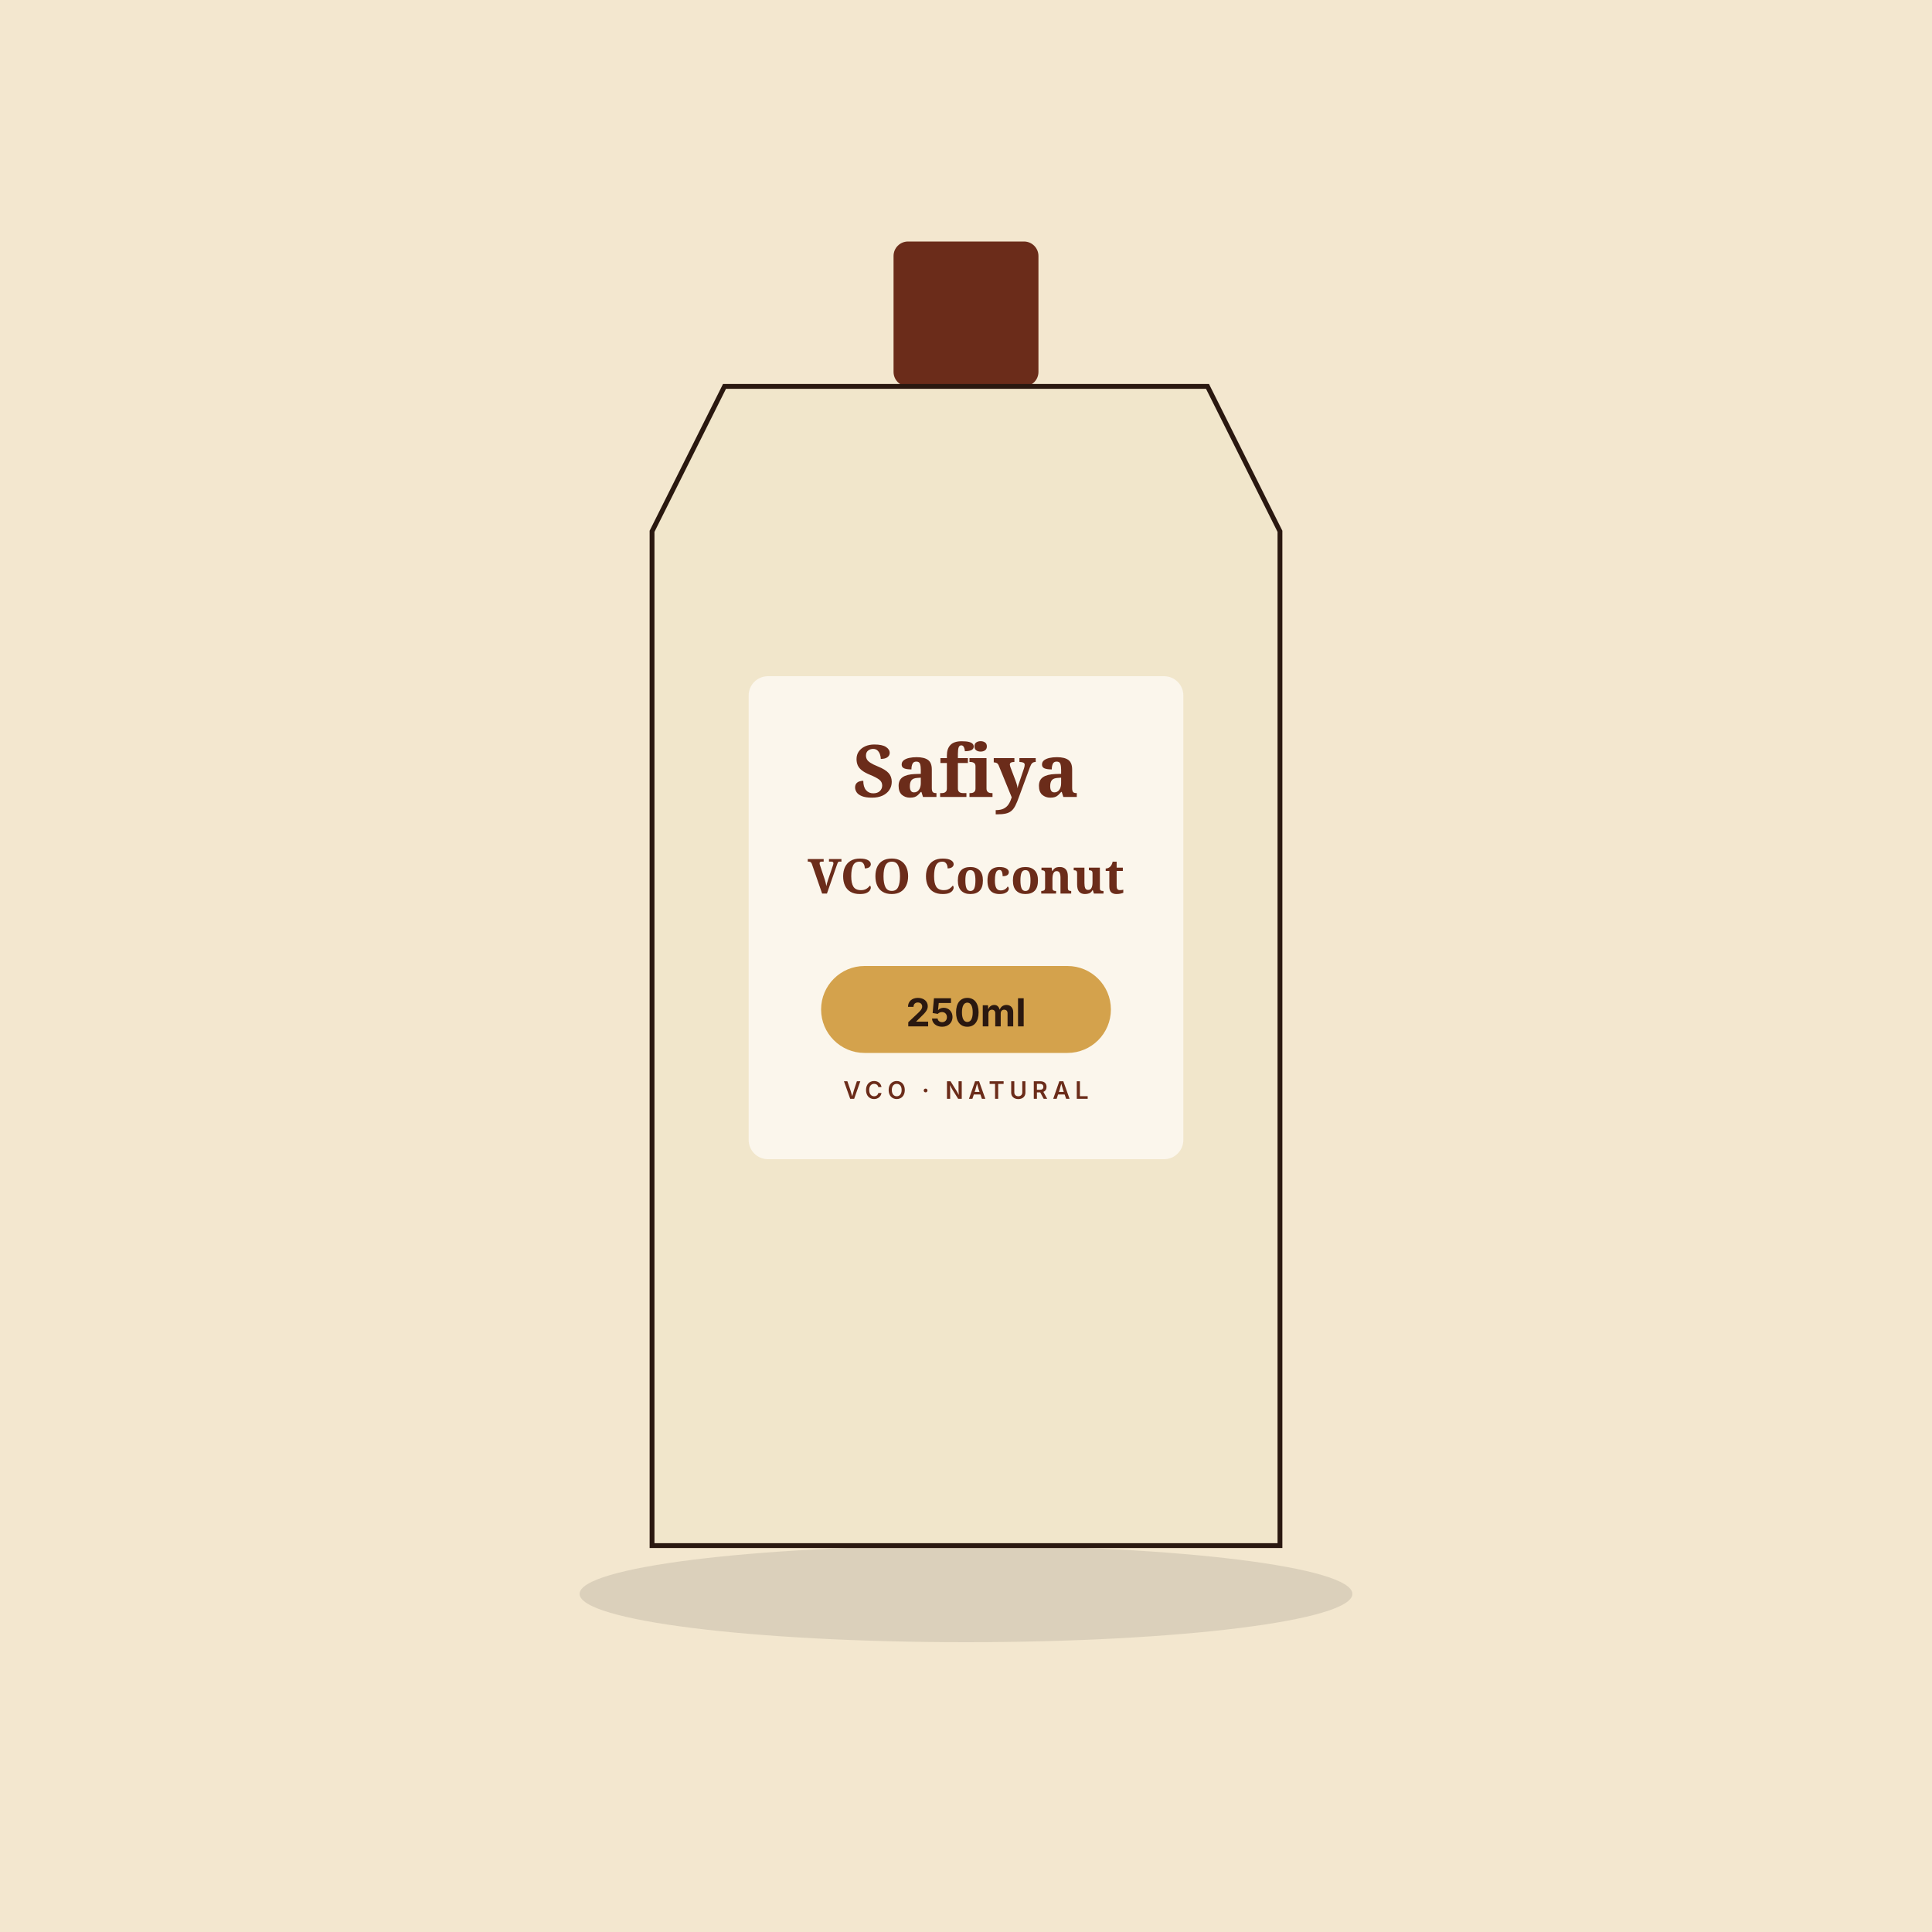
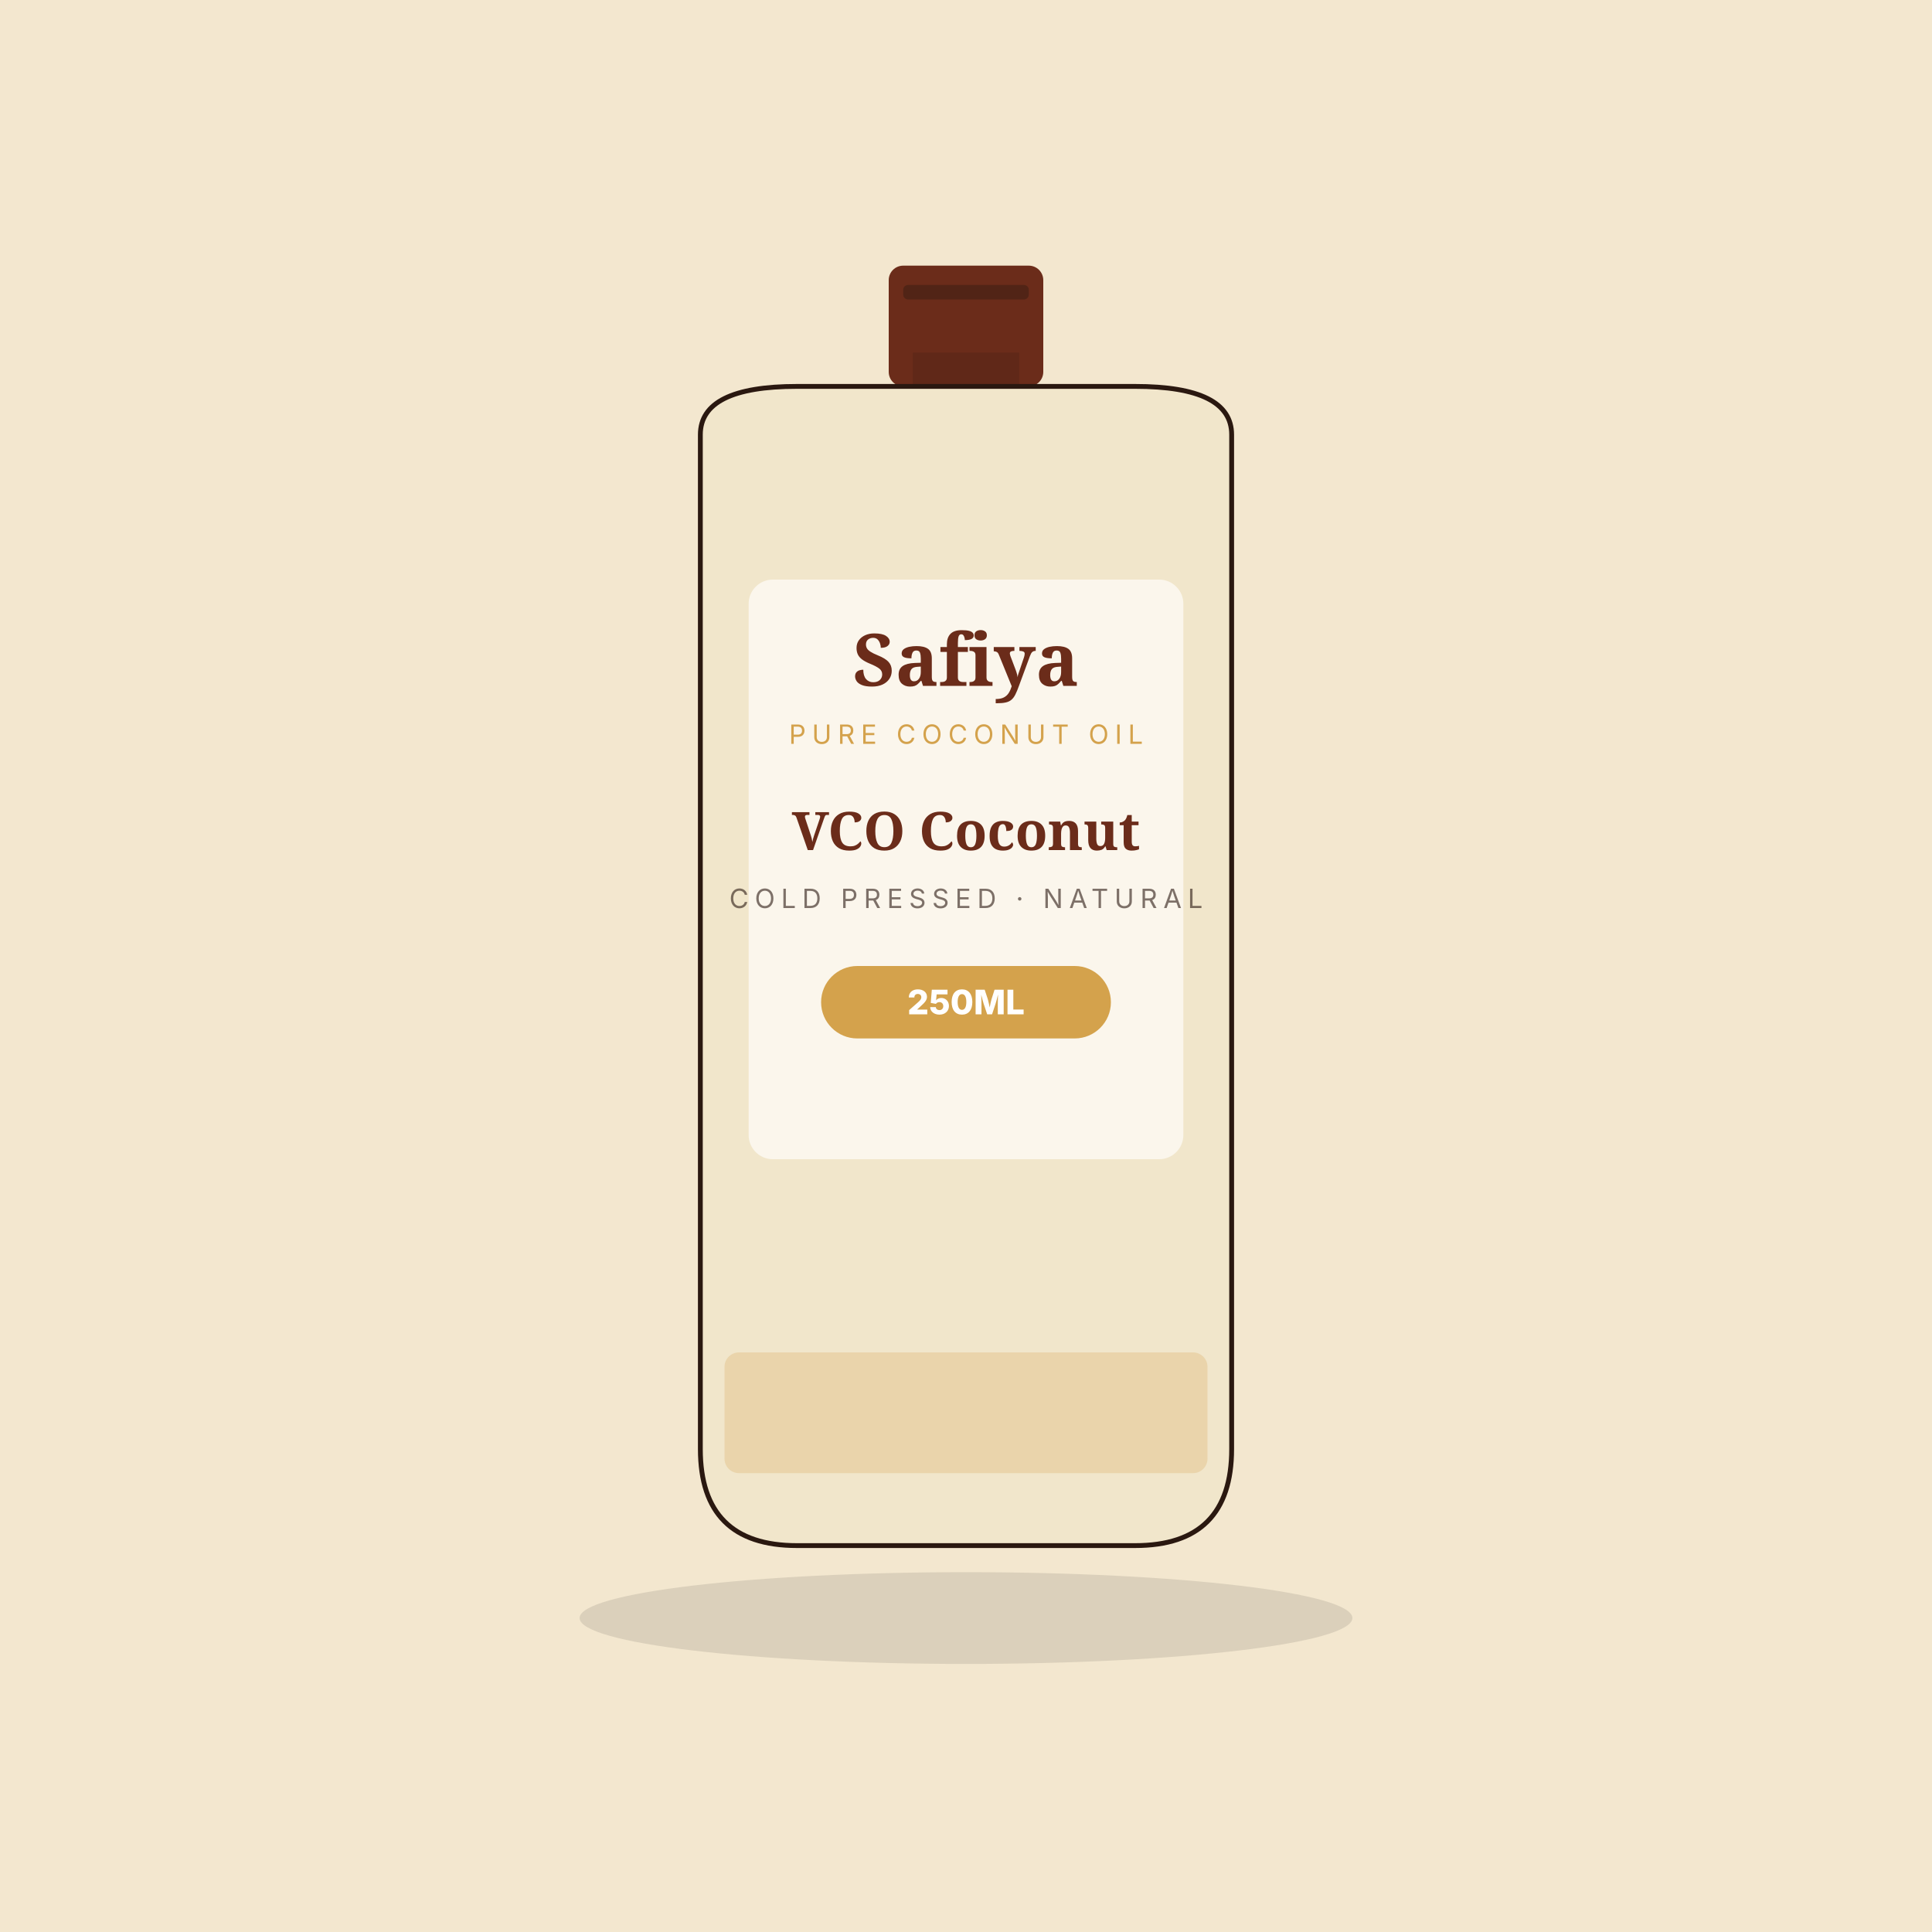
<svg xmlns="http://www.w3.org/2000/svg" viewBox="0 0 800 800" preserveAspectRatio="xMidYMid slice">
  <rect width="800" height="800" fill="#F3E7CF" />
-   <g transform="translate(400,400)">
-     <ellipse cx="0" cy="260" rx="160" ry="20" fill="#000" opacity="0.10" />
-     <rect x="-30" y="-300" width="60" height="60" rx="6" fill="#6B2C1A" />
-     <path d="M -100 -240 L 100 -240 L 130 -180 L 130 240 L -130 240 L -130 -180 Z" fill="#F1E6CB" stroke="#2A1810" stroke-width="2" />
-     <rect x="-90" y="-120" width="180" height="200" rx="8" fill="#FBF6EC" />
-     <text x="0" y="-70" font-family="Georgia, serif" font-size="30" font-weight="700" fill="#6B2C1A" text-anchor="middle">Safiya</text>
-     <text x="0" y="-30" font-family="Georgia, serif" font-size="20" font-weight="700" fill="#6B2C1A" text-anchor="middle">VCO Coconut</text>
-     <rect x="-60" y="0" width="120" height="36" rx="18" fill="#D4A24C" />
-     <text x="0" y="25" font-family="Inter, sans-serif" font-size="16" font-weight="700" fill="#2A1810" text-anchor="middle">250ml</text>
-     <text x="0" y="55" font-family="Inter, sans-serif" font-size="10" font-weight="600" fill="#6B2C1A" text-anchor="middle" letter-spacing="2">VCO · NATURAL</text>
+   <g transform="translate(400, 400)">
+     <ellipse cx="0" cy="270.0" rx="160" ry="19" fill="#000" opacity="0.1" />
+     <rect x="-32" y="-290.0" width="64" height="50" rx="6" fill="#6B2C1A" />
+     <rect x="-26" y="-282.0" width="52" height="6" rx="2" fill="#2A1810" opacity="0.4" />
+     <rect x="-22" y="-254.0" width="44" height="14" fill="#2A1810" opacity="0.18" />
+     <path d="M -110 -220.0            L -110 200.0            Q -110 240.0 -70 240.0            L 70 240.0            Q 110 240.0 110 200.0            L 110 -220.0            Q 110 -240.0 70 -240.0            L -70 -240.0            Q -110 -240.0 -110 -220.0 Z" fill="#F1E6CB" stroke="#2A1810" stroke-width="2" />
+     <rect x="-90" y="-160.0" width="180" height="240" rx="10" fill="#FBF6EC" />
+     <text x="0" y="-116.0" font-family="Georgia, serif" font-size="30" font-weight="700" fill="#6B2C1A" text-anchor="middle">Safiya</text>
+     <text x="0" y="-92.0" font-family="Inter, sans-serif" font-size="11" fill="#D4A24C" text-anchor="middle" letter-spacing="2.5">PURE COCONUT OIL</text>
+     <text x="0" y="-48.0" font-family="Georgia, serif" font-size="22" font-weight="700" fill="#6B2C1A" text-anchor="middle">VCO Coconut</text>
+     <text x="0" y="-24.0" font-family="Inter, sans-serif" font-size="11" fill="#2A1810" opacity="0.6" text-anchor="middle" letter-spacing="2.5">COLD PRESSED · NATURAL</text>
+     <rect x="-60" y="0.0" width="120" height="30" rx="15" fill="#D4A24C" />
+     <text x="0" y="20.0" font-family="Inter, sans-serif" font-size="14" font-weight="800" fill="#FFFFFF" text-anchor="middle">250ML</text>
+     <rect x="-100" y="160.0" width="200" height="50" fill="rgba(212,162,76,0.25)" rx="6" />
  </g>
</svg>
